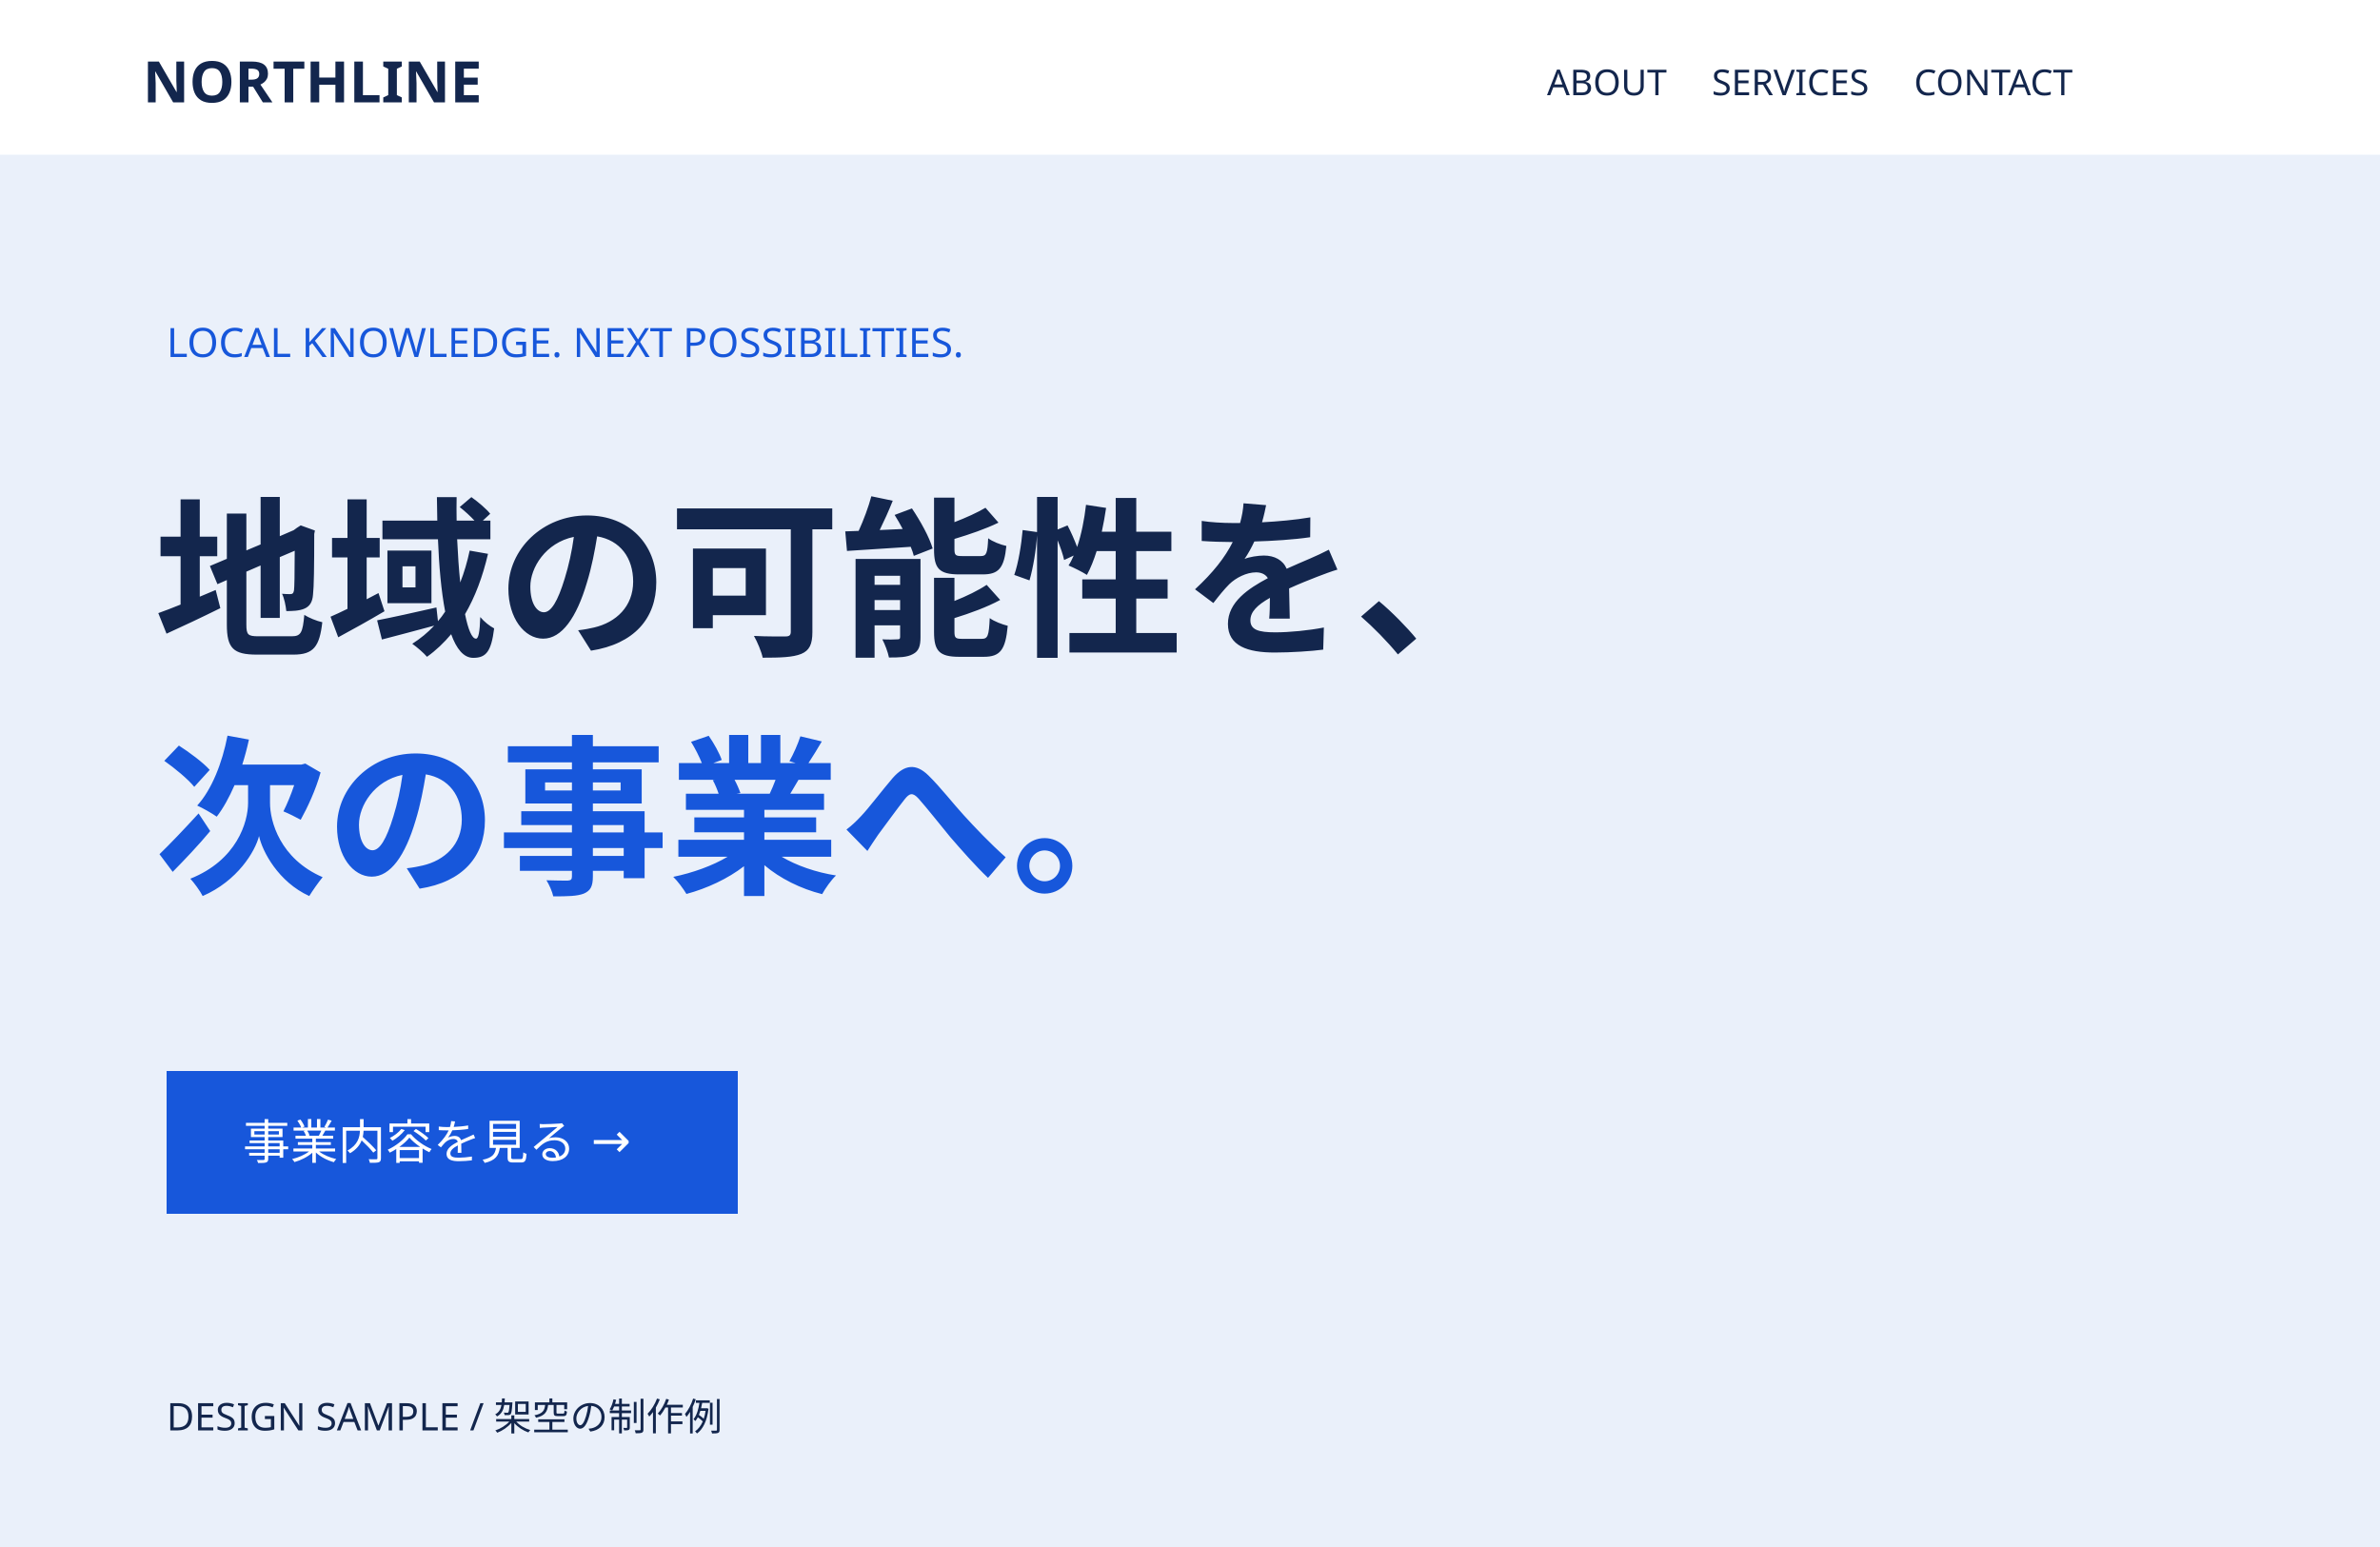
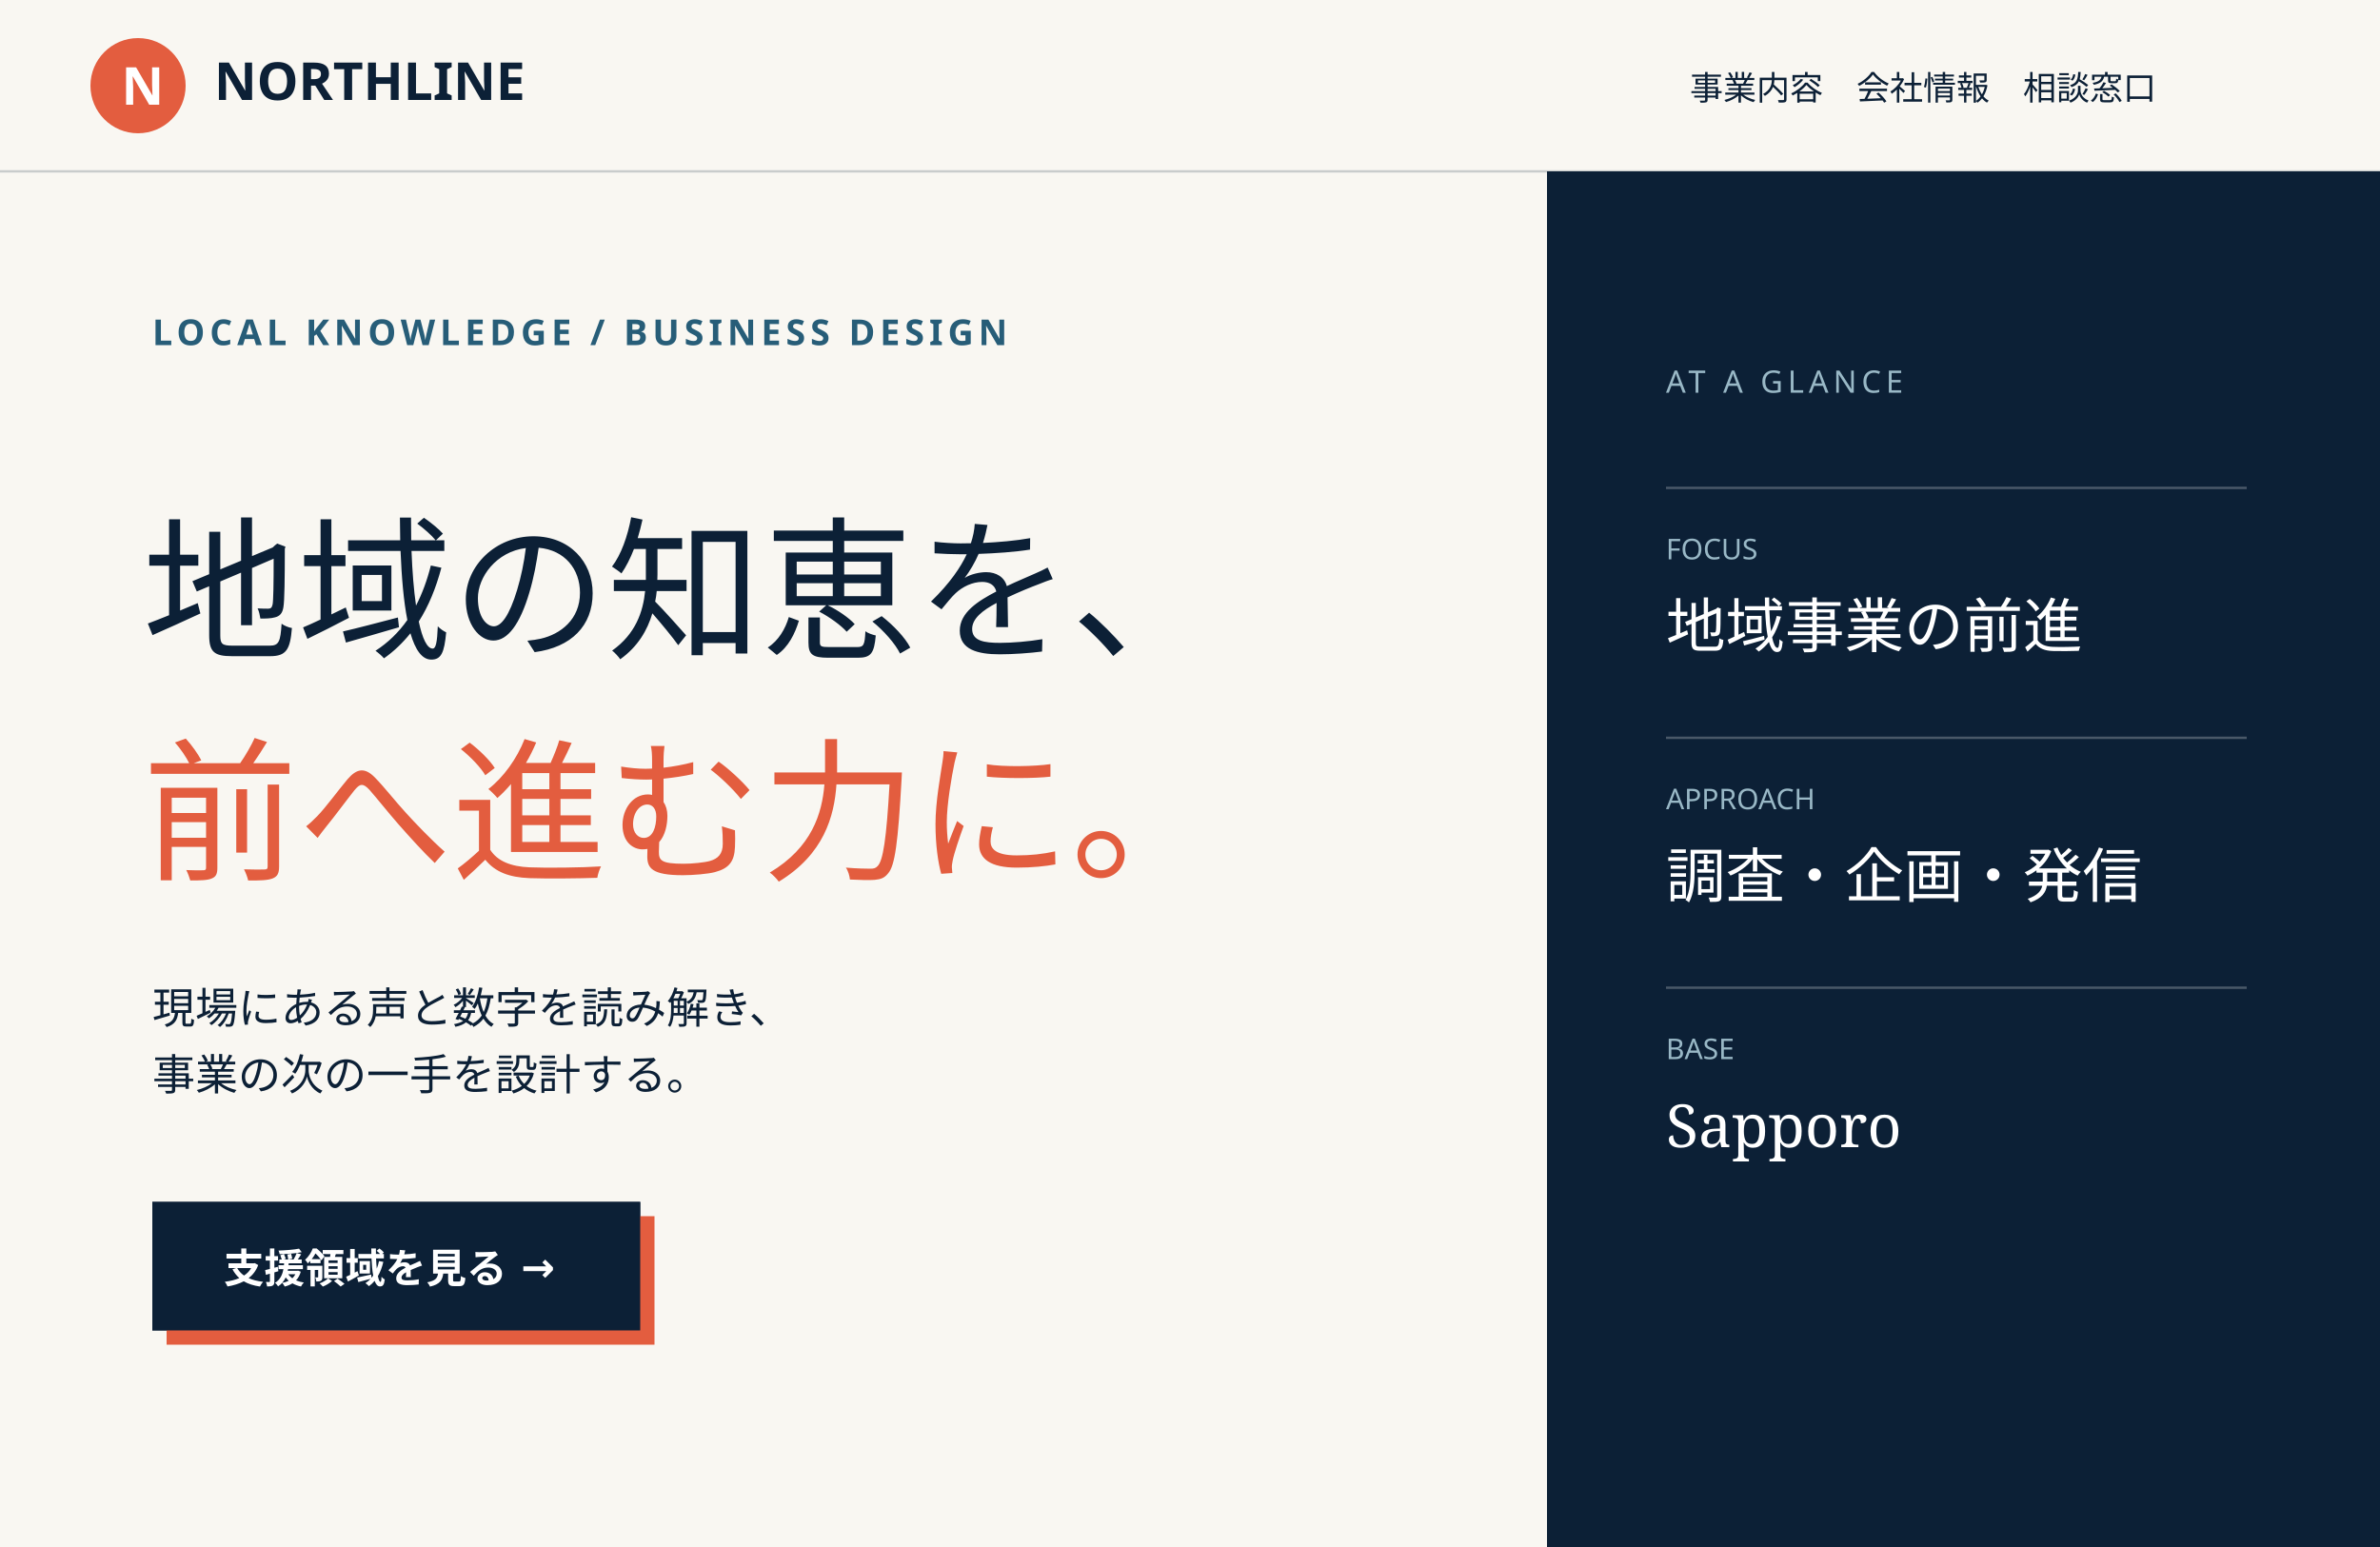
- <svg xmlns="http://www.w3.org/2000/svg" width="1000" height="650" viewBox="0 0 1000 650">
-   <rect width="1000" height="650" fill="#eaf0fa" />
-   <rect width="1000" height="65" fill="white" />
-   <text x="60" y="43" font-family="sans-serif" font-size="24" font-weight="bold" fill="#13264d">NORTHLINE</text>
-   <text x="650" y="40" font-family="sans-serif" font-size="15" fill="#13264d">ABOUT　 SERVICES　 CONTACT</text>
-   <text x="70" y="150" font-family="sans-serif" font-size="17" fill="#1757db">LOCAL KNOWLEDGE. NEXT POSSIBILITIES.</text>
-   <text x="65" y="270" font-family="sans-serif" font-size="72" font-weight="bold" fill="#13264d">地域の可能性を、</text>
-   <text x="65" y="370" font-family="sans-serif" font-size="72" font-weight="bold" fill="#1757db">次の事業へ。</text>
-   <rect x="70" y="450" width="240" height="60" fill="#1757db" />
-   <text x="102" y="487" font-family="sans-serif" font-size="20" fill="white">事業内容を見る →</text>
-   <text x="70" y="601" font-family="sans-serif" font-size="16" fill="#13264d">DESIGN SAMPLE / 架空の制作例</text>
+ <svg xmlns="http://www.w3.org/2000/svg" width="1000" height="650" viewBox="0 0 1000 650" role="img" aria-labelledby="title desc">
+   <rect width="1000" height="650" fill="#f9f7f2" />
+   <rect width="1000" height="72" fill="#f9f7f2" />
+   <line x1="0" y1="72" x2="1000" y2="72" stroke="#0c2036" stroke-opacity=".2" />
+   <circle cx="58" cy="36" r="20" fill="#e35d3f" />
+   <text x="51" y="44" font-family="sans-serif" font-size="22" font-weight="bold" fill="white">N</text>
+   <text x="90" y="42" font-family="sans-serif" font-size="22" font-weight="bold" fill="#0c2036">NORTHLINE</text>
+   <text x="710" y="42" font-family="sans-serif" font-size="14" fill="#0c2036">事業内容　会社情報　相談窓口</text>
+   <rect x="650" y="72" width="350" height="578" fill="#0c2036" />
+   <text x="64" y="145" font-family="sans-serif" font-size="15" font-weight="bold" letter-spacing="2" fill="#275d78">LOCAL KNOWLEDGE / BUSINESS DESIGN</text>
+   <text x="60" y="272" font-family="serif" font-size="65" fill="#0c2036">地域の知恵を、</text>
+   <text x="60" y="365" font-family="serif" font-size="65" fill="#e35d3f">前へ進む力に。</text>
+   <text x="64" y="430" font-family="sans-serif" font-size="18" fill="#0c2036">現場にある声と数字を読み解き、</text>
+   <text x="64" y="458" font-family="sans-serif" font-size="18" fill="#0c2036">事業の次の一手を設計する。</text>
+   <rect x="64" y="505" width="205" height="54" fill="#0c2036" />
+   <rect x="70" y="511" width="205" height="54" fill="#e35d3f" />
+   <rect x="64" y="505" width="205" height="54" fill="#0c2036" />
+   <text x="94" y="539" font-family="sans-serif" font-size="17" font-weight="bold" fill="white">支援領域を見る →</text>
+   <text x="700" y="165" font-family="sans-serif" font-size="13" letter-spacing="2" fill="#99b8c6">AT A GLANCE</text>
+   <line x1="700" y1="205" x2="944" y2="205" stroke="white" stroke-opacity=".25" />
+   <text x="700" y="235" font-family="sans-serif" font-size="12" fill="#99b8c6">FOCUS</text>
+   <text x="700" y="272" font-family="serif" font-size="25" fill="white">地域事業の前進</text>
+   <line x1="700" y1="310" x2="944" y2="310" stroke="white" stroke-opacity=".25" />
+   <text x="700" y="340" font-family="sans-serif" font-size="12" fill="#99b8c6">APPROACH</text>
+   <text x="700" y="377" font-family="serif" font-size="25" fill="white">調査・企画・発信</text>
+   <line x1="700" y1="415" x2="944" y2="415" stroke="white" stroke-opacity=".25" />
+   <text x="700" y="445" font-family="sans-serif" font-size="12" fill="#99b8c6">BASE</text>
+   <text x="700" y="482" font-family="serif" font-size="25" fill="white">Sapporo</text>
</svg>
